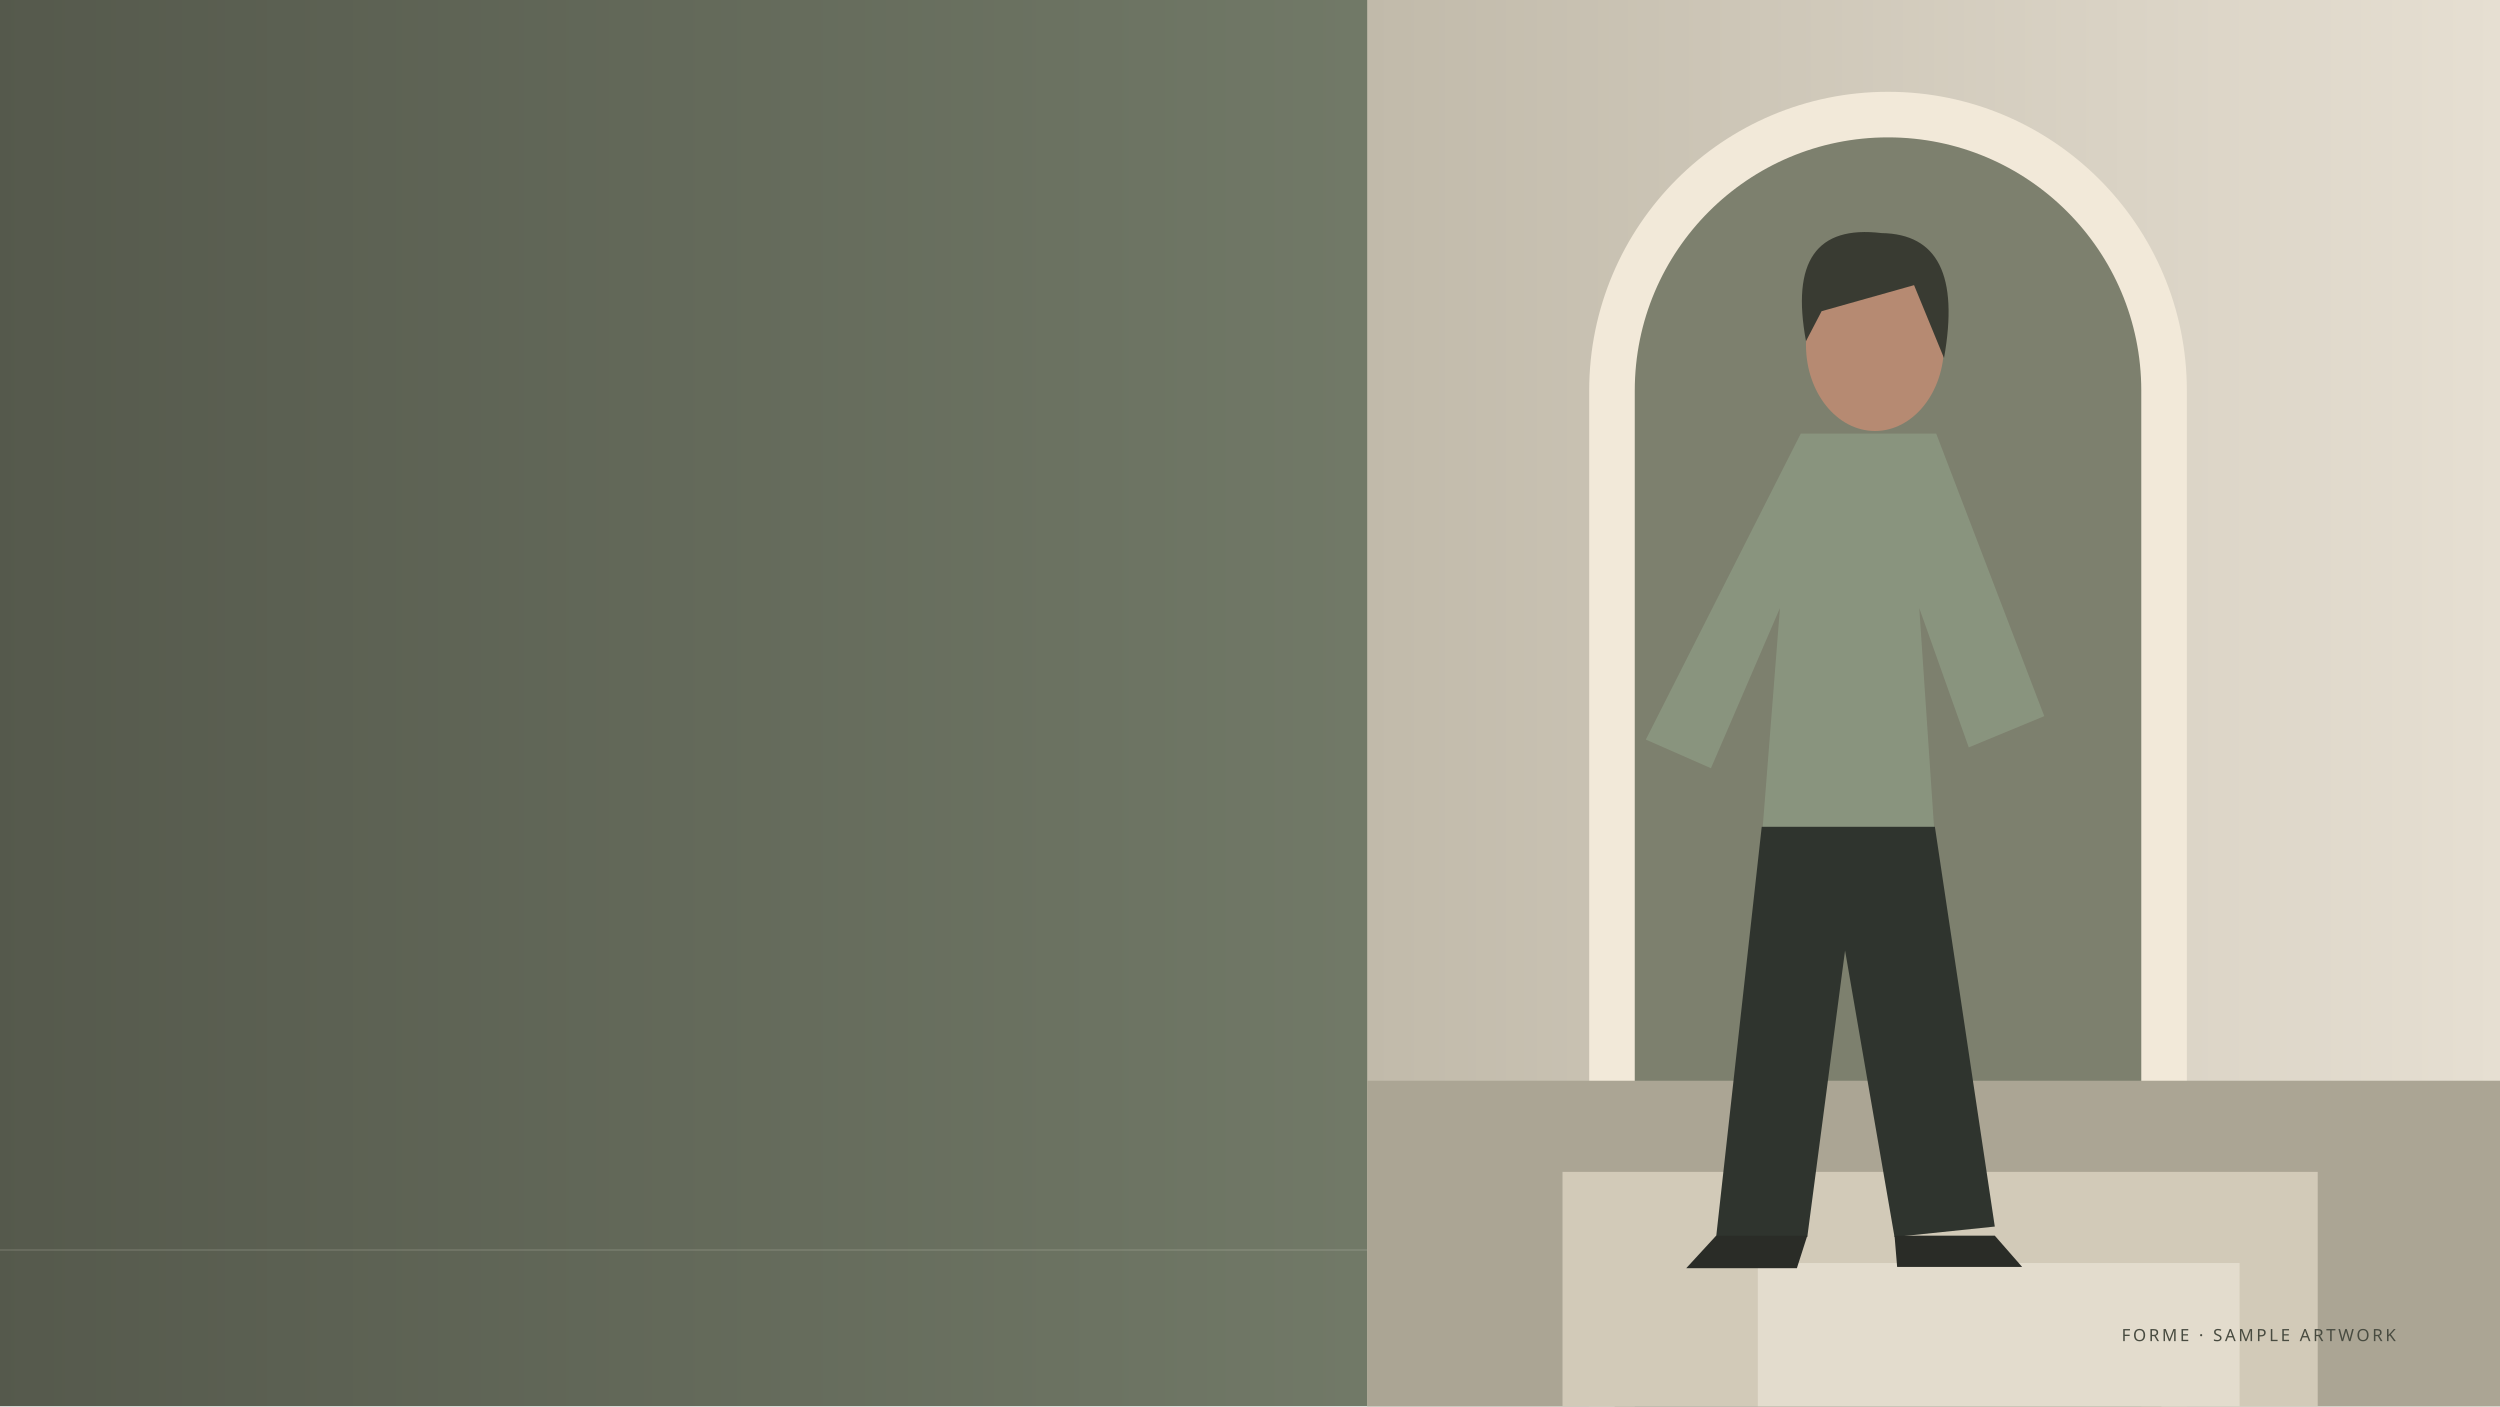
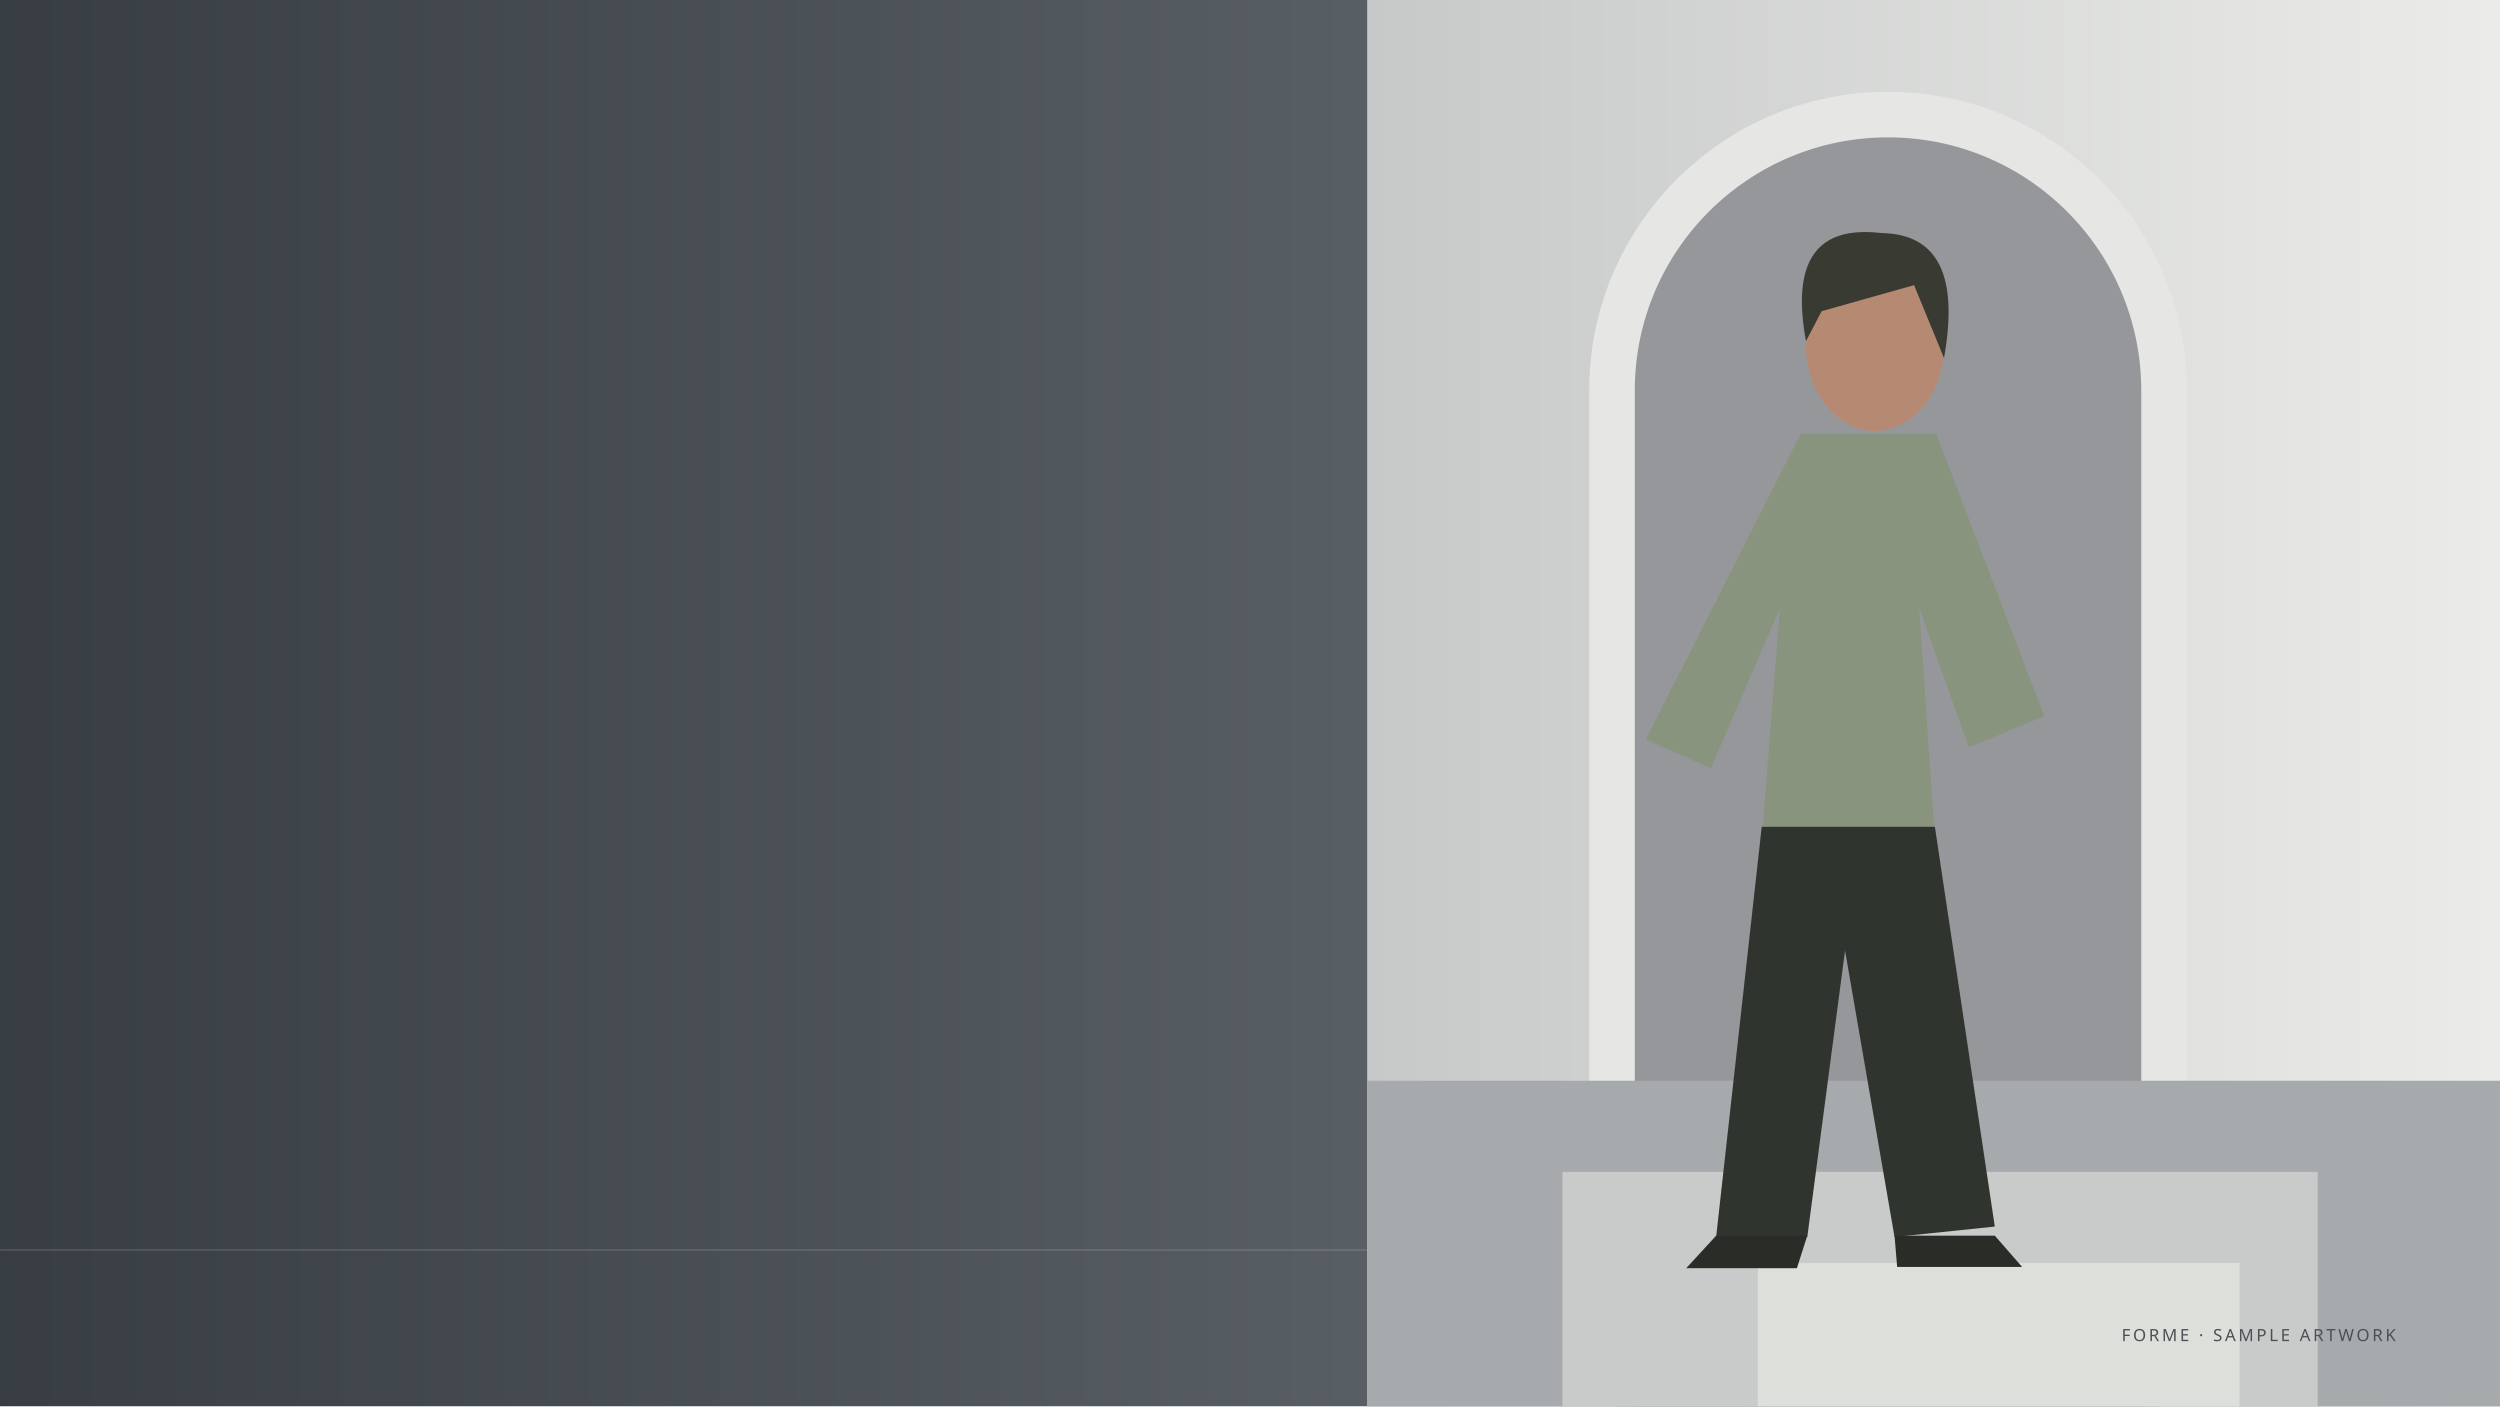
<svg xmlns="http://www.w3.org/2000/svg" width="1920" height="1080" viewBox="0 0 1920 1080">
  <defs>
    <linearGradient id="bg">
-       <stop stop-color="#55594c" />
-       <stop offset="1" stop-color="#89947E" />
+       <stop stop-color="#373D43" />
+       <stop offset="1" stop-color="#737A80" />
    </linearGradient>
    <linearGradient id="wall">
-       <stop stop-color="#c1baaa" />
-       <stop offset="1" stop-color="#e6dfd2" />
+       <stop stop-color="#C7C9C9" />
+       <stop offset="1" stop-color="#EBECE9" />
    </linearGradient>
  </defs>
  <rect width="1920" height="1080" fill="url(#bg)" />
  <path d="M1050 0H1920V1080H1050Z" fill="url(#wall)" />
-   <path d="M1240 1080V300A210 210 0 0 1 1660 300V1080" fill="#7d806e" />
-   <path d="M1238 1080V300A212 212 0 0 1 1662 300V1080" fill="none" stroke="#f2e9d9" stroke-width="35" />
-   <path d="M1050 830H1920V1080H1050Z" fill="#aba594" />
-   <path d="M1200 900H1780V1080H1200Z" fill="#d2cab8" />
-   <path d="M1350 1080V970H1720V1080" fill="#e3dccd" />
+   <path d="M1240 1080V300A210 210 0 0 1 1660 300V1080" fill="#96979A" />
+   <path d="M1238 1080V300A212 212 0 0 1 1662 300V1080" fill="none" stroke="#E6E7E4" stroke-width="35" />
+   <path d="M1050 830H1920V1080H1050Z" fill="#A7AAAC" />
+   <path d="M1200 900H1780V1080H1200Z" fill="#C8CBC9" />
+   <path d="M1350 1080V970H1720V1080" fill="#DDDFDB" />
  <ellipse cx="1440" cy="265" rx="53" ry="66" fill="#b68a72" />
  <path d="M1387 262Q1370 170 1445 179Q1510 180 1493 275L1470 219L1399 239" fill="#393b32" />
  <path d="M1383 333L1487 333L1570 550L1512 574L1474 467L1486 645H1353L1367 467L1314 590L1264 568Z" fill="#89947E" />
  <path d="M1353 635H1486L1532 942L1455 950L1417 730L1388 950H1318Z" fill="#2f342e" />
  <path d="M1318 949H1388L1380 974H1295ZM1455 949H1532L1553 973H1457Z" fill="#2a2c27" />
  <path d="M0 960H1050" stroke="#e0dccf" opacity=".2" />
-   <text x="1840" y="1030" text-anchor="end" font-family="sans-serif" font-size="13" fill="#484b40" letter-spacing="2">FORME · SAMPLE ARTWORK</text>
+   <text x="1840" y="1030" text-anchor="end" font-family="sans-serif" font-size="13" fill="#4B5054" letter-spacing="2">FORME · SAMPLE ARTWORK</text>
</svg>
